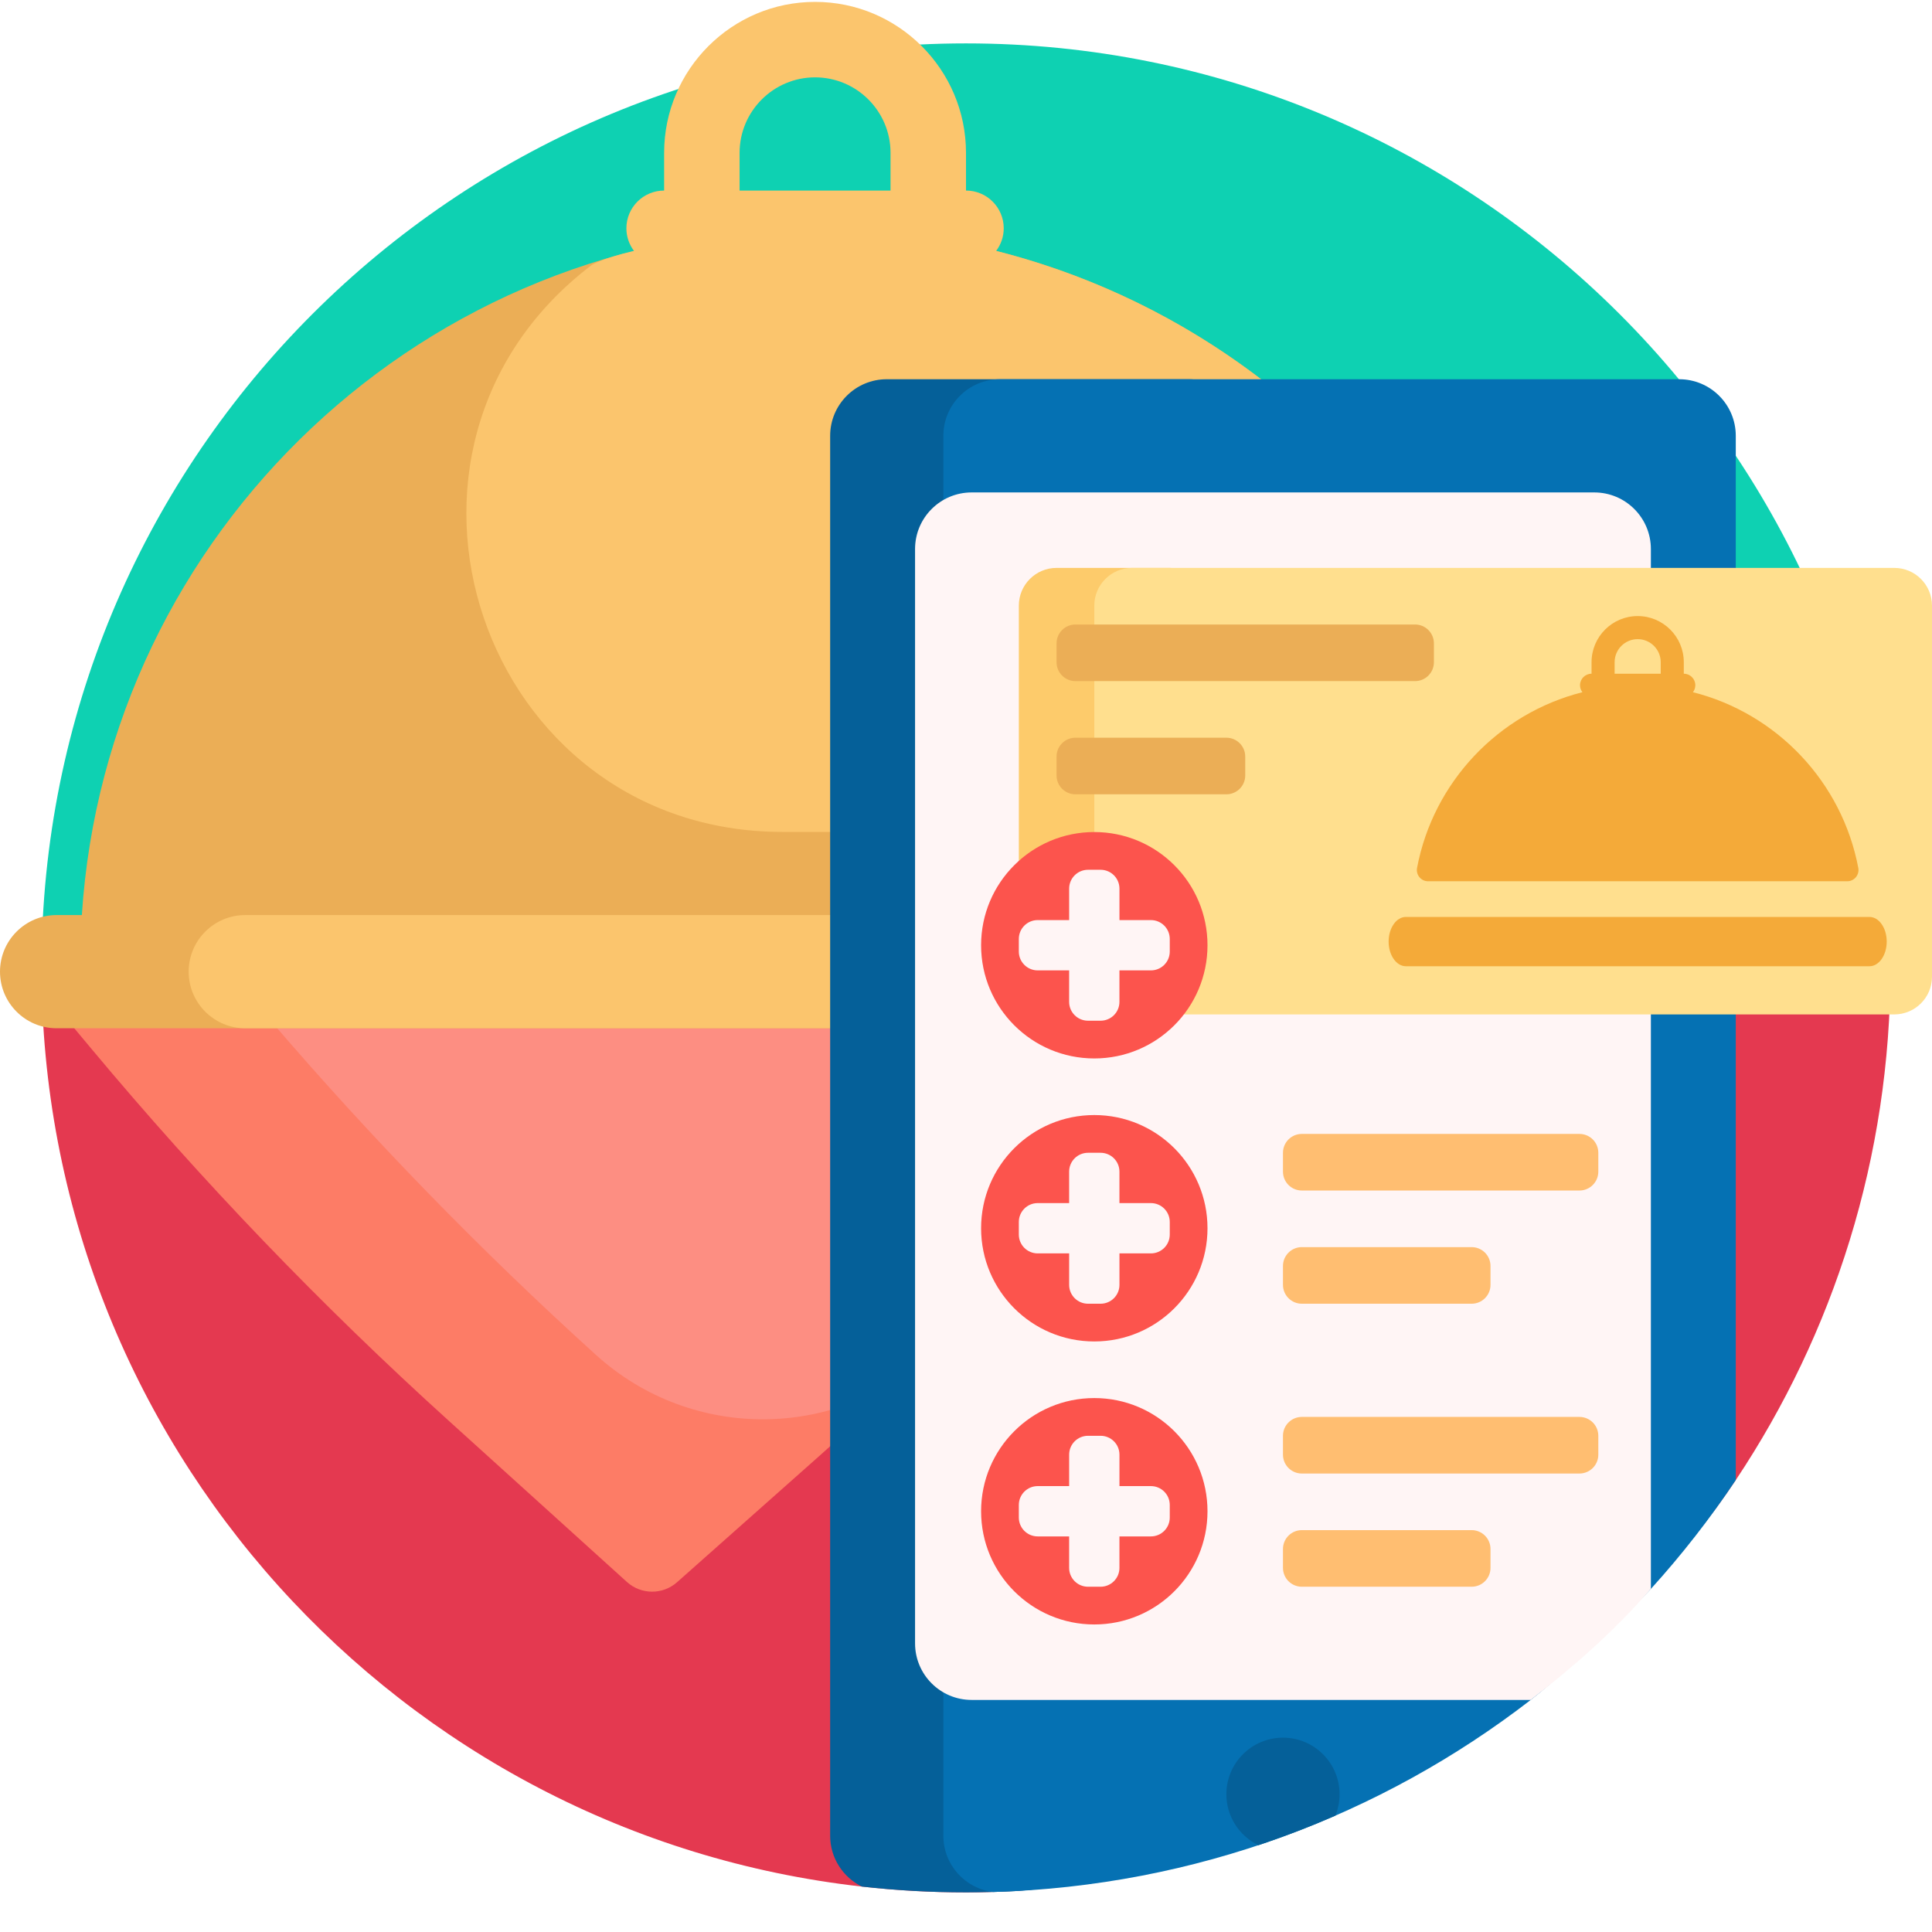
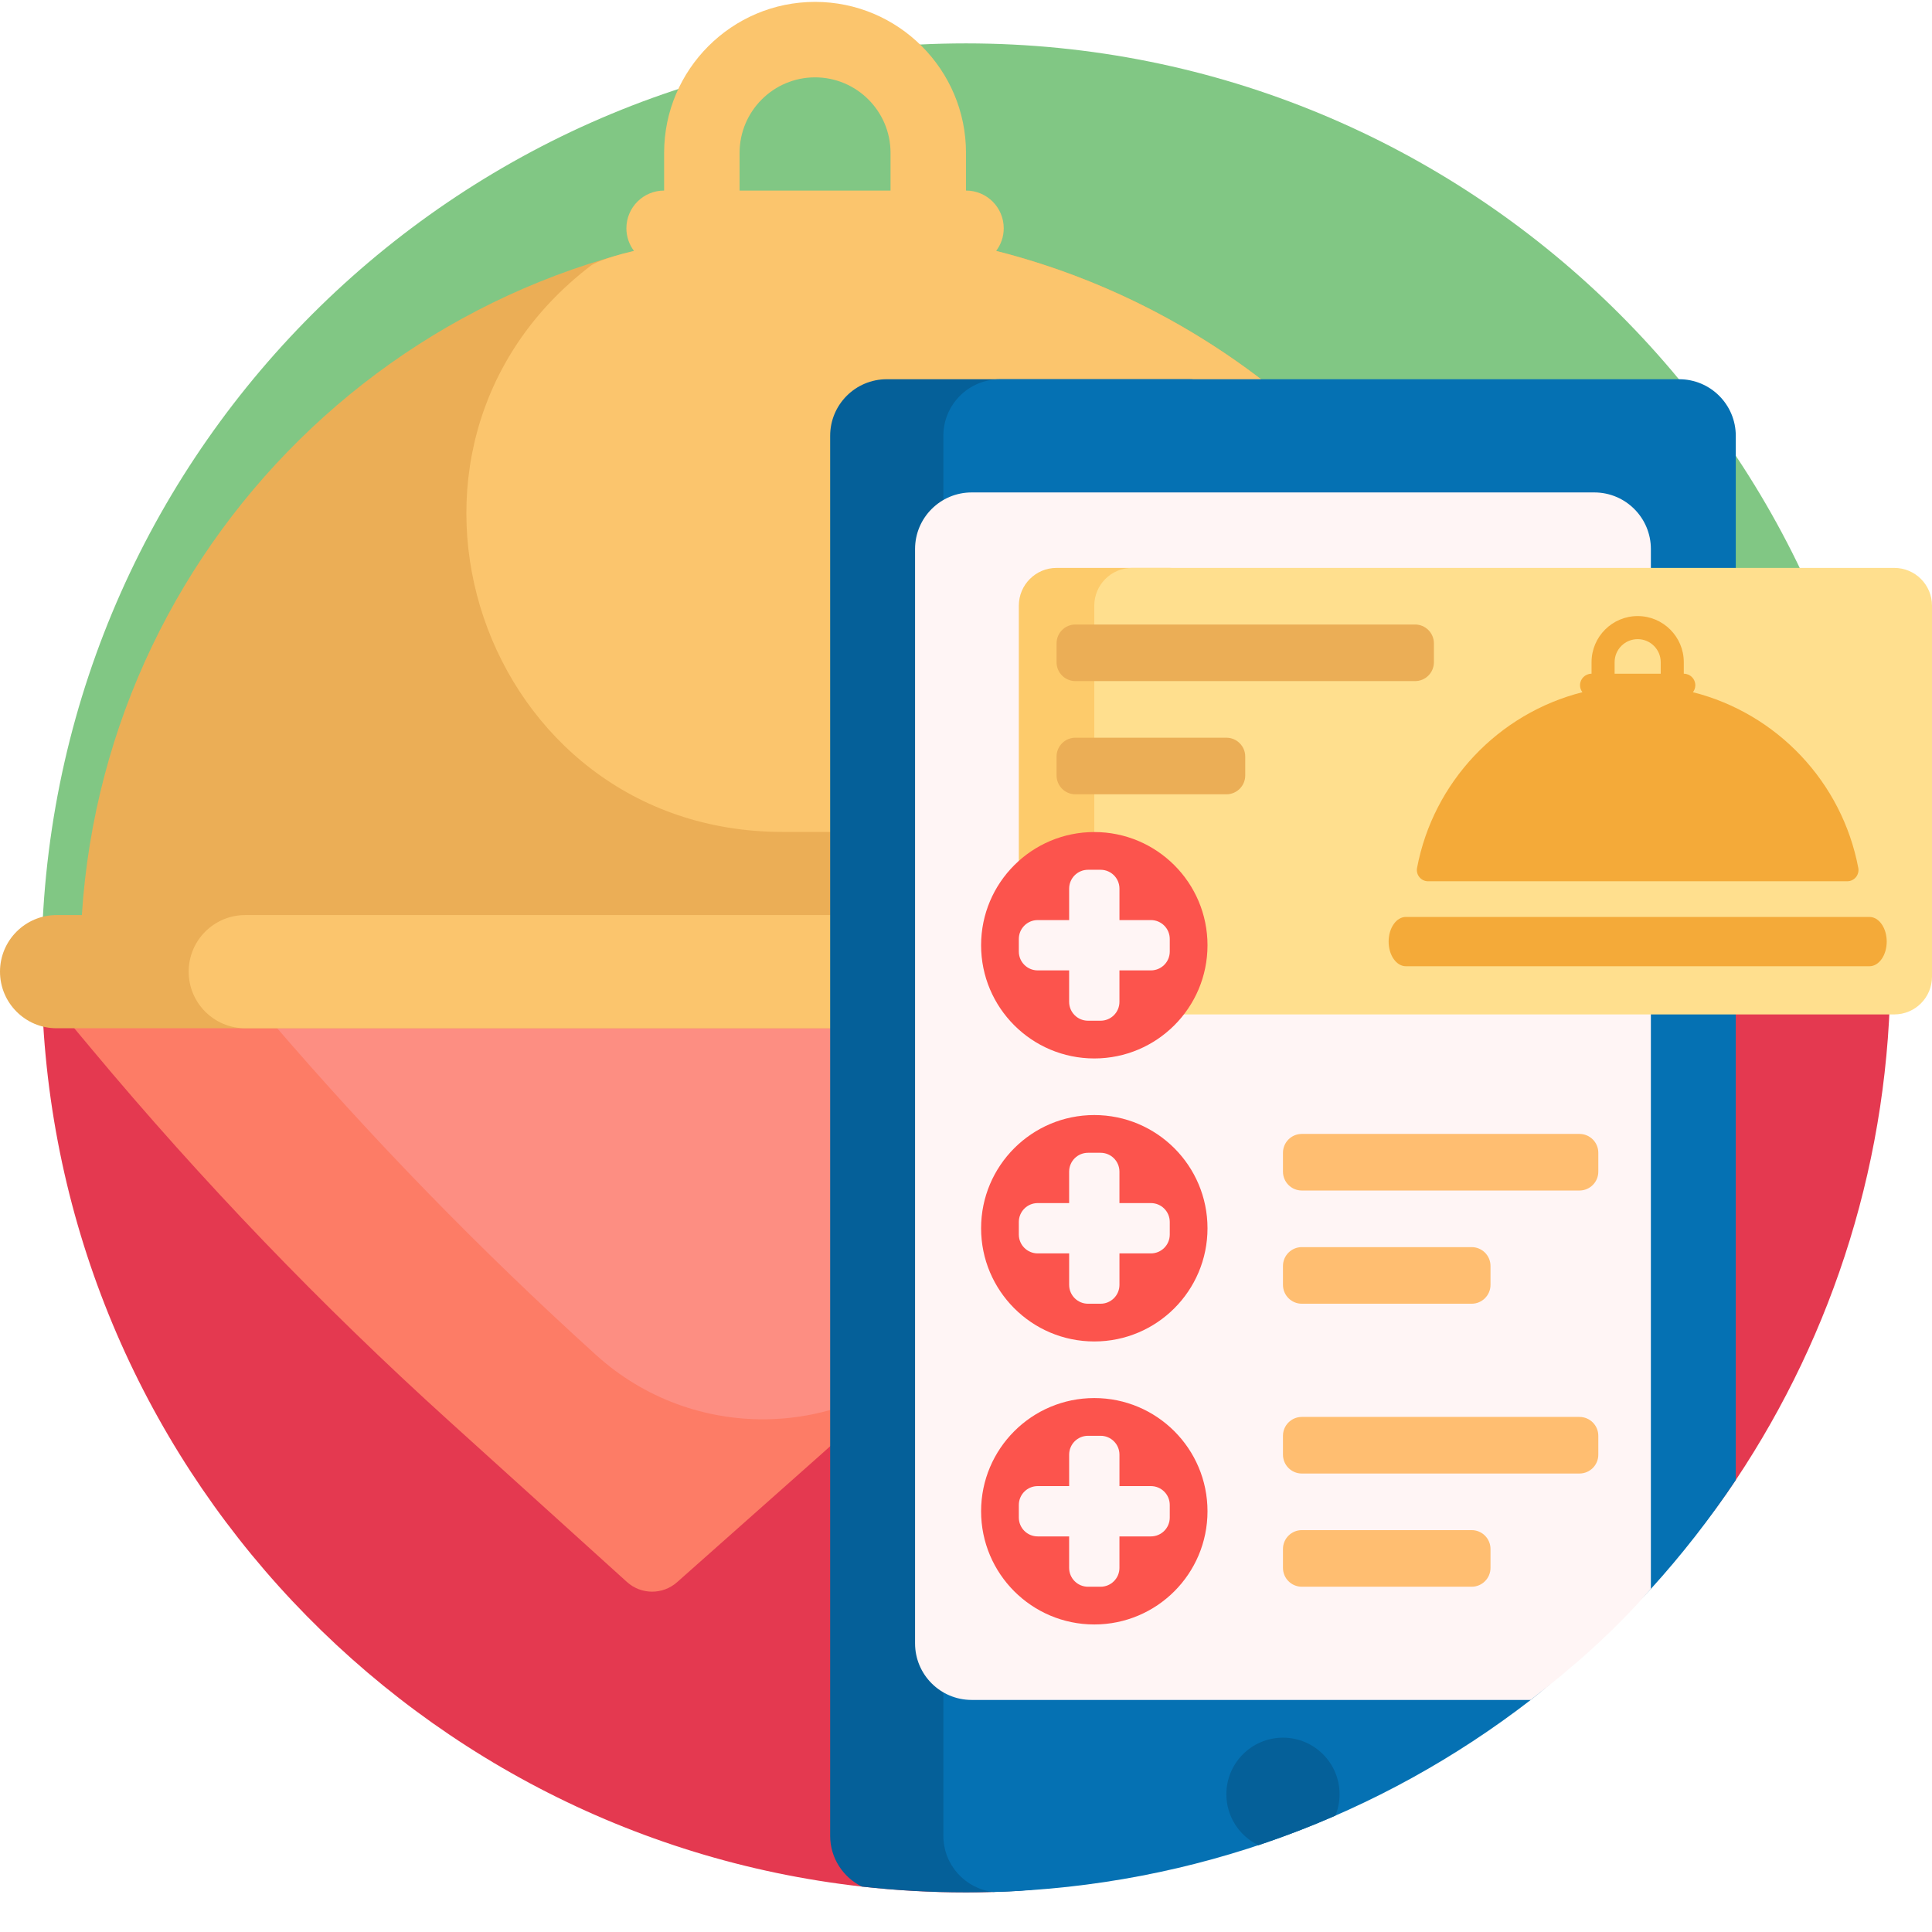
<svg xmlns="http://www.w3.org/2000/svg" viewBox="0 0 512 512">
-   <path d="m11.082 250.145c3.371-132.371 111.734-238.645 244.918-238.645s241.547 106.273 244.918 238.645zm0 0" fill="#0ed1b2" />
+   <path d="m11.082 250.145c3.371-132.371 111.734-238.645 244.918-238.645s241.547 106.273 244.918 238.645zm0 0" fill="#81c784" />
  <path d="m501 256.5c0 50.199-15.098 96.871-41 135.727-21.781 32.672-53.199 57.812-87.703 76.875-35.07 19.371-73.398 32.398-116.297 32.398-9.336 0-18.547-.523-27.609-1.539-122.312-13.719-217.391-117.484-217.391-243.461 0-2.125.027-4.242.082-6.355h489.836c.055 2.113.082 4.23.082 6.355zm0 0" fill="#e43950" />
  <path d="m166.141 419.238-47.223-42.727c-33.832-30.617-65.48-63.562-94.711-98.594l-6.262-7.5h309.613c-33.59 41.41-70.516 80.008-110.402 115.402l-37.73 33.484c-3.797 3.367-9.52 3.34-13.285-.066zm0 0" fill="#fd7c66" />
  <path d="m71.668 270.418h256.73c-18.195 25.586-52.598 60.441-80.832 87.48-24.895 23.844-64 24.355-89.559 1.227-30.629-27.719-59.465-57.352-86.34-88.707zm0 0" fill="#fd8e82" />
  <path d="m432 257.5c0 8.285-6.715 15-15 15h-402c-8.285 0-15-6.715-15-15s6.715-15 15-15h6.691c6.578-101.598 91.051-181.969 194.309-181.969s187.73 80.371 194.309 181.969h6.691c8.285 0 15 6.715 15 15zm0 0" fill="#ebae56" />
  <path d="m207.402 220.469h200.219c-13.566-75.199-70.305-135.387-143.633-153.973 1.258-1.672 2.012-3.742 2.012-5.996 0-5.523-4.477-10-10-10v-10c0-22.055-17.945-40-40-40s-40 17.945-40 40v10c-5.523 0-10 4.477-10 10 0 2.254.754 4.328 2.016 6-8.18 1.914-10.938 3.52-11.395 3.871-63.582 48.543-29.215 150.098 50.781 150.098zm-11.402-179.969c0-11.027 8.973-20 20-20s20 8.973 20 20v10h-40zm236 217c0 8.285-6.715 15-15 15h-352c-8.285 0-15-6.715-15-15s6.715-15 15-15h352c8.285 0 15 6.715 15 15zm0 0" fill="#fbc56d" />
  <path d="m329.703 436.703c-.062 34.188-26.695 62.695-60.836 64.465-4.262.219-8.551.332-12.867.332-9.344 0-18.539-.52-27.609-1.539-4.957-2.449-8.391-7.559-8.391-13.461v-371c0-8.285 6.715-15 15-15h80c8.281 0 15 6.715 15 15 0 0-.105 217.625-.297 321.203zm0 0" fill="#056099" />
  <path d="m460 115.5v276.727c-6.785 10.18-14.309 19.82-22.5 28.848-4.277 4.715-9.738 9.266-14.367 13.637-5.891 5.559-11.059 10.828-17.477 15.789-39.613 30.605-88.863 49.344-142.426 50.895-7.449-.879-13.23-7.211-13.23-14.895v-371c0-8.285 6.715-15 15-15h180c8.285 0 15 6.715 15 15zm0 0" fill="#0571b3" />
  <path d="m355 475.5c0 1.996-.398 3.922-1.105 5.664-6.66 2.906-13.457 5.52-20.41 7.836-5.008-2.43-8.484-7.562-8.484-13.5 0-8.285 6.719-15 15-15 8.285 0 15 6.715 15 15zm0 0" fill="#056099" />
  <path d="m405.656 450.5h-148.156c-8.285 0-15-6.715-15-15v-290c0-8.285 6.715-15 15-15h165c8.285 0 15 6.715 15 15v275.574c-9.543 11.016-20.367 20.562-31.844 29.426zm0 0" fill="#fff5f5" />
  <path d="m310 268.832h-30c-5.523 0-10-4.477-10-10v-98.332c0-5.523 4.477-10 10-10h30c5.523 0 10 4.477 10 10v98.332c0 5.523-4.477 10-10 10zm0 0" fill="#fdcb6b" />
  <path d="m502 268.832h-202c-5.523 0-10-4.477-10-10v-98.332c0-5.523 4.477-10 10-10h202c5.523 0 10 4.477 10 10v98.332c0 5.523-4.477 10-10 10zm0 0" fill="#ffdf8e" />
  <path d="m500 249.531c0 3.609-2.051 6.535-4.582 6.535h-122.836c-2.531 0-4.582-2.926-4.582-6.535 0-3.605 2.051-6.535 4.582-6.535h122.832c2.535 0 4.586 2.93 4.586 6.535zm-124.465-19.531c4.301-22.758 21.562-40.926 43.82-46.559-.391-.516-.633-1.148-.633-1.844 0-1.688 1.367-3.055 3.055-3.055v-3.055c0-6.742 5.484-12.223 12.223-12.223s12.223 5.48 12.223 12.223v3.055c1.688 0 3.055 1.367 3.055 3.055 0 .695-.242 1.328-.629 1.844 22.254 5.633 39.516 23.801 43.816 46.559.348 1.84-1.051 3.543-2.922 3.543h-111.086c-1.871 0-3.27-1.703-2.922-3.543zm52.355-51.457h12.219v-3.055c0-3.371-2.738-6.109-6.109-6.109s-6.109 2.738-6.109 6.109zm0 0" fill="#f4aa39" />
  <path d="m380 170.5v5c0 2.762-2.238 5-5 5h-90c-2.762 0-5-2.238-5-5v-5c0-2.762 2.238-5 5-5h90c2.762 0 5 2.238 5 5zm-55 25h-40c-2.762 0-5 2.238-5 5v5c0 2.762 2.238 5 5 5h40c2.762 0 5-2.238 5-5v-5c0-2.762-2.238-5-5-5zm0 0" fill="#ebae56" />
  <path d="m418.57 315.5h-73.57c-2.762 0-5-2.238-5-5v-5c0-2.762 2.238-5 5-5h73.57c2.762 0 5 2.238 5 5v5c0 2.762-2.238 5-5 5zm-23.57 25v-5c0-2.762-2.238-5-5-5h-45c-2.762 0-5 2.238-5 5v5c0 2.762 2.238 5 5 5h45c2.762 0 5-2.238 5-5zm28.57 45v-5c0-2.762-2.238-5-5-5h-73.57c-2.762 0-5 2.238-5 5v5c0 2.762 2.238 5 5 5h73.57c2.762 0 5-2.238 5-5zm-28.57 30v-5c0-2.762-2.238-5-5-5h-45c-2.762 0-5 2.238-5 5v5c0 2.762 2.238 5 5 5h45c2.762 0 5-2.238 5-5zm0 0" fill="#ffbe71" />
  <path d="m320 325.5c0 16.566-13.43 30-30 30s-30-13.434-30-30 13.43-30 30-30 30 13.434 30 30zm-30 45c-16.57 0-30 13.434-30 30s13.43 30 30 30 30-13.434 30-30-13.43-30-30-30zm0-90c16.57 0 30-13.434 30-30s-13.43-30-30-30-30 13.434-30 30 13.43 30 30 30zm0 0" fill="#fc544d" />
  <path d="m310 323.832v3.332c0 2.766-2.238 5-5 5h-8.332v8.336c0 2.762-2.238 5-5 5h-3.332c-2.762 0-5-2.238-5-5v-8.336h-8.336c-2.762 0-5-2.234-5-5v-3.332c0-2.762 2.238-5 5-5h8.332v-8.332c0-2.762 2.238-5 5-5h3.332c2.762 0 5 2.238 5 5v8.332h8.336c2.762 0 5 2.238 5 5zm-5 70h-8.332v-8.332c0-2.762-2.238-5-5-5h-3.332c-2.762 0-5 2.238-5 5v8.332h-8.336c-2.762 0-5 2.238-5 5v3.332c0 2.766 2.238 5 5 5h8.332v8.336c0 2.762 2.238 5 5 5h3.332c2.762 0 5-2.238 5-5v-8.336h8.336c2.762 0 5-2.234 5-5v-3.332c0-2.762-2.238-5-5-5zm0-150h-8.332v-8.332c0-2.762-2.238-5-5-5h-3.332c-2.762 0-5 2.238-5 5v8.332h-8.336c-2.762 0-5 2.238-5 5v3.332c0 2.766 2.238 5 5 5h8.332v8.336c0 2.762 2.238 5 5 5h3.332c2.762 0 5-2.238 5-5v-8.336h8.336c2.762 0 5-2.234 5-5v-3.332c0-2.762-2.238-5-5-5zm0 0" fill="#fff5f5" />
</svg>
